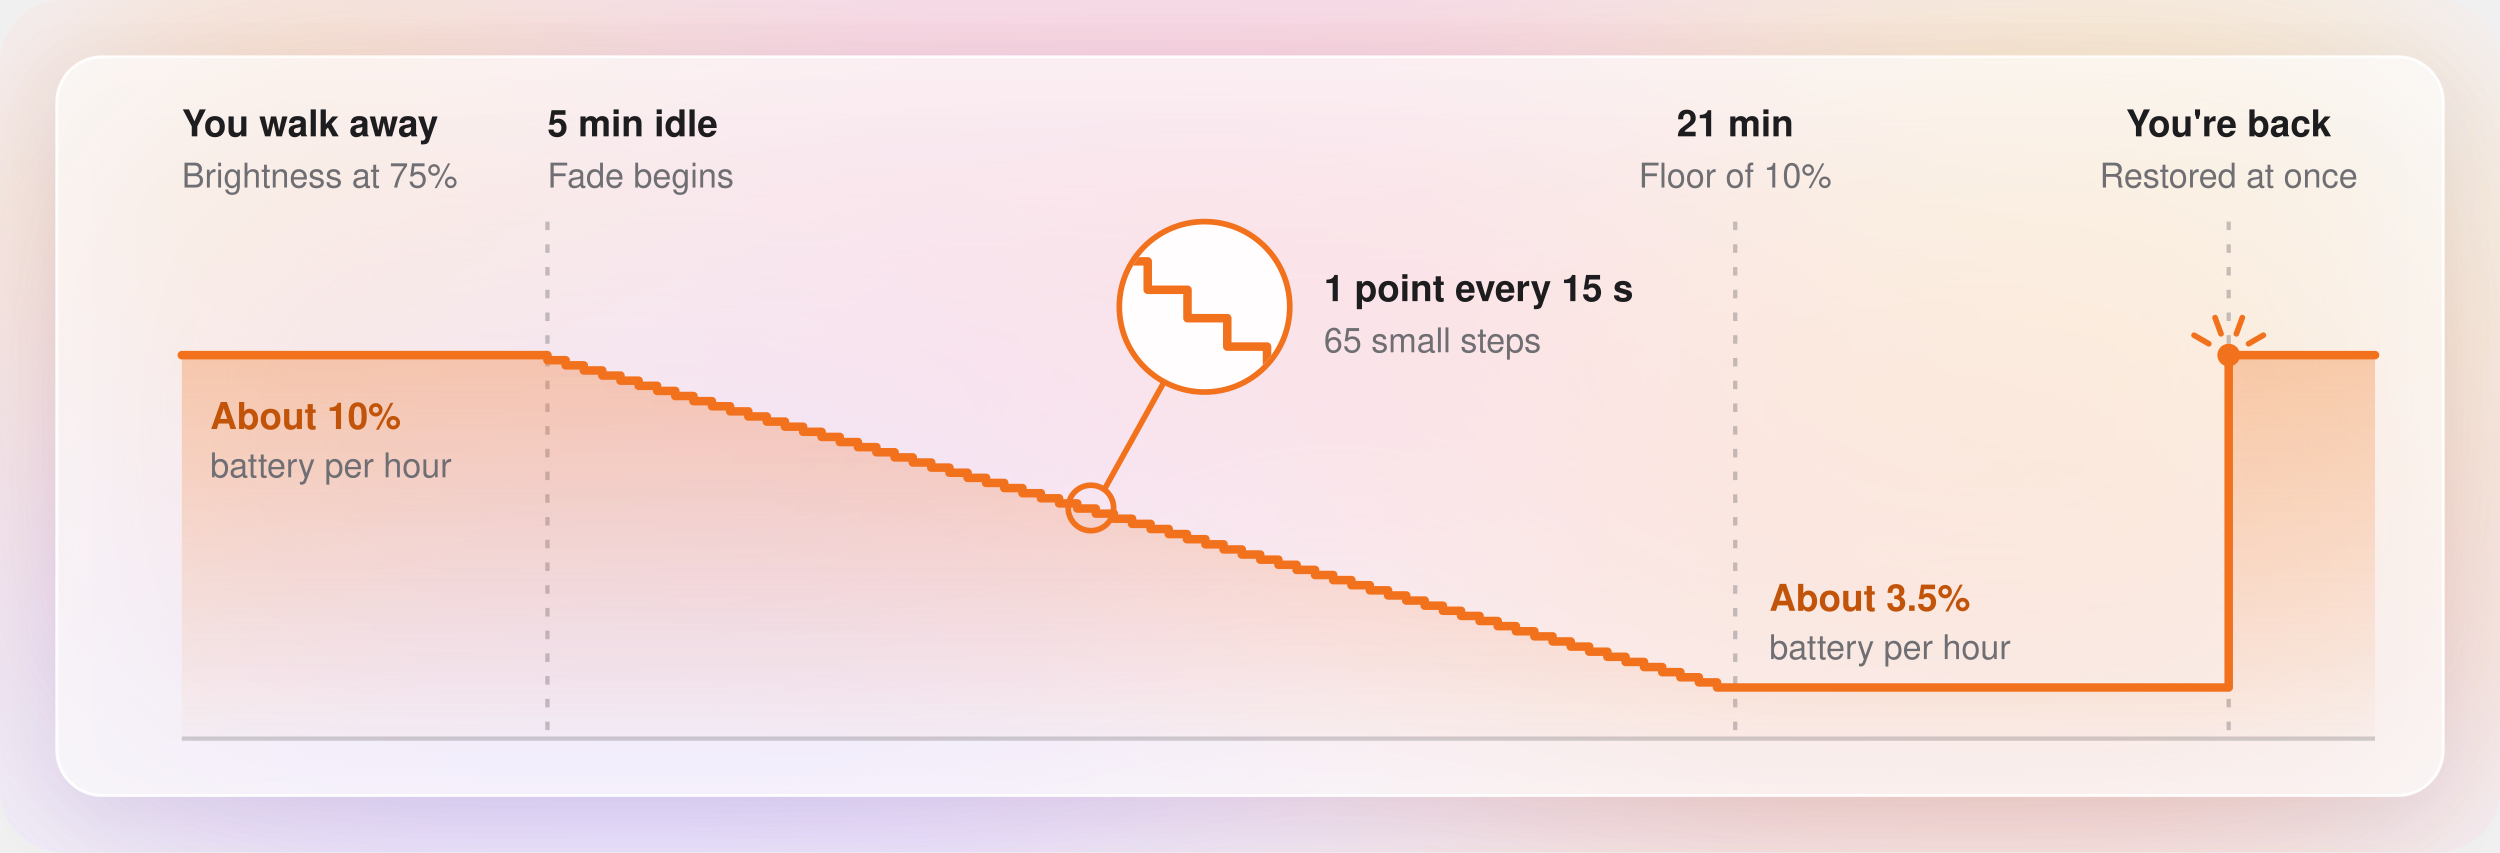
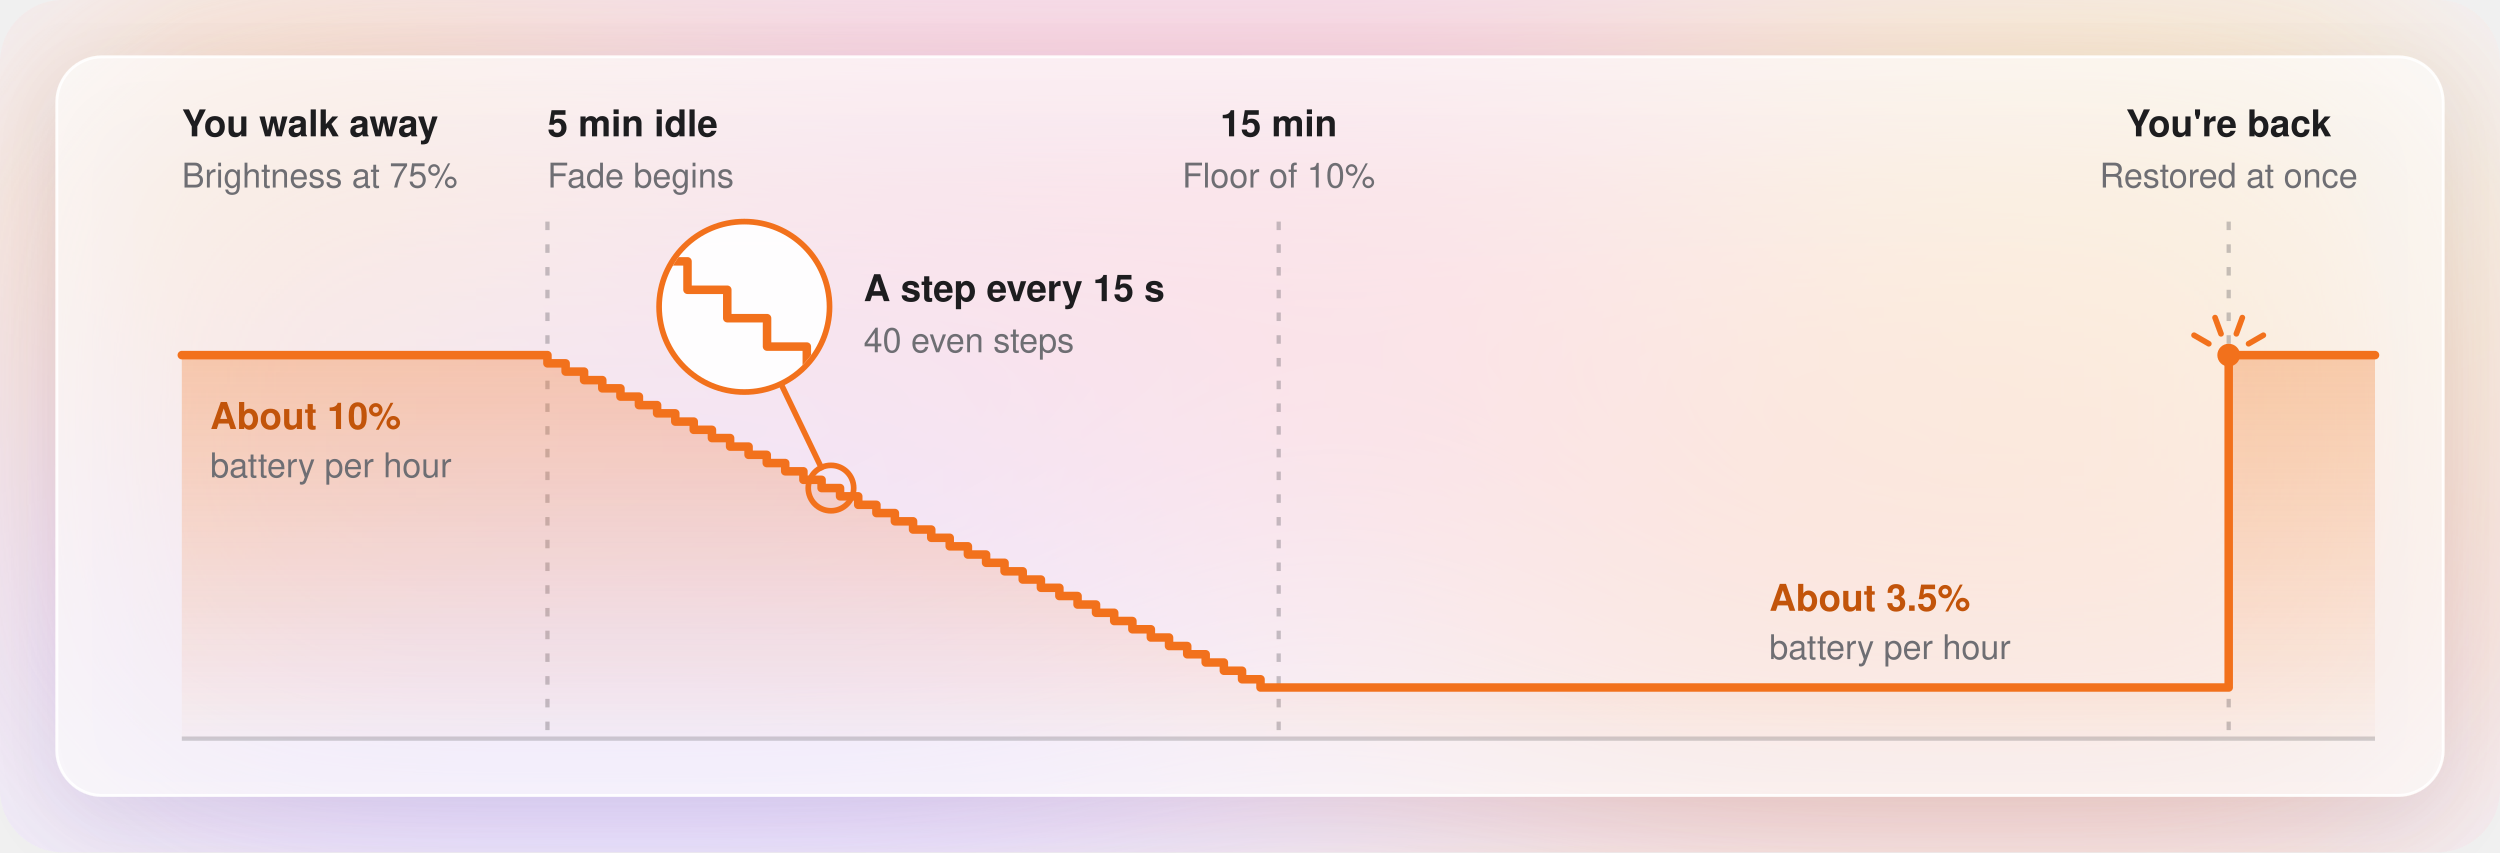
- <svg xmlns="http://www.w3.org/2000/svg" width="880" height="300" viewBox="0 0 880 300" role="img" aria-label="Brightness holds for 5 minutes of idle, steps down to 10% by 21 minutes, and jumps back when you return">
+ <svg xmlns="http://www.w3.org/2000/svg" width="880" height="300" viewBox="0 0 880 300" role="img" aria-label="Brightness holds for 5 minutes of idle, steps down to 10% over the next 10 minutes, and jumps back when you return">
  <style>
    text { font-family: -apple-system, BlinkMacSystemFont, "SF Pro Text", "Segoe UI", Helvetica, Arial, sans-serif; fill: #1D1D1F; }
    .label { font-size: 13px; font-weight: 600; }
    .note { font-size: 12px; fill: #6E6E73; }
    .text-orange { fill: #C2540A; }
    .fill-orange { fill: #F2711C; }
    .stroke-orange { stroke: #F2711C; }
    .line { fill: none; stroke-width: 3; stroke-linecap: round; stroke-linejoin: round; }
    .thin { fill: none; stroke-width: 2; stroke-linecap: round; stroke-linejoin: round; }
    .rule { fill: none; stroke: #3C3C43; stroke-opacity: 0.22; stroke-width: 1.5; }
    .dash { fill: none; stroke: #3C3C43; stroke-opacity: 0.28; stroke-width: 1.5; stroke-dasharray: 3 5; }
    .glass { fill: #FFFFFF; fill-opacity: 0.66; stroke: #FFFFFF; stroke-opacity: 0.9; stroke-width: 1; }
    .surface { fill: #FFFFFF; fill-opacity: 0.92; stroke: #C7C7CC; stroke-width: 1.5; }
  </style>
  <defs>
    <clipPath id="card">
      <rect width="880" height="300" rx="22" />
    </clipPath>
    <filter id="blur" x="-50%" y="-50%" width="200%" height="200%">
      <feGaussianBlur stdDeviation="70" />
    </filter>
    <filter id="lift" x="-10%" y="-10%" width="120%" height="130%">
      <feDropShadow dx="0" dy="8" stdDeviation="14" flood-color="#2A1F5C" flood-opacity="0.12" />
    </filter>
    <linearGradient id="glow" x1="0" y1="0" x2="0" y2="1">
      <stop offset="0" stop-color="#F2711C" stop-opacity="0.30" />
      <stop offset="1" stop-color="#F2711C" stop-opacity="0.02" />
    </linearGradient>
    <clipPath id="lens">
-       <circle cx="424" cy="108" r="29" />
+       <circle cx="262" cy="108" r="29" />
    </clipPath>
  </defs>
  <g clip-path="url(#card)">
    <rect width="880" height="300" fill="#F2F1F8" />
    <g filter="url(#blur)" opacity="0.75">
      <circle cx="70.4" cy="45" r="230" fill="#FFB36B" />
      <circle cx="440" cy="-15" r="230" fill="#FF8FA8" />
      <circle cx="809.6" cy="90" r="220" fill="#FFCF7A" />
      <circle cx="220" cy="345" r="220" fill="#C9A6FF" />
      <circle cx="704" cy="330" r="210" fill="#FF9E7A" />
    </g>
  </g>
  <rect x="20" y="20" width="840" height="260" rx="16" class="glass" filter="url(#lift)" />
  <text x="64" y="48" class="label">You walk away</text>
  <text x="64" y="66" class="note">Brightness at 75%</text>
  <text x="192.7" y="48" class="label">5 min idle</text>
  <text x="192.7" y="66" class="note">Fade begins</text>
-   <text x="610.8" y="48" text-anchor="middle" class="label">21 min</text>
-   <text x="610.8" y="66" text-anchor="middle" class="note">Floor of 10%</text>
+   <text x="450.1" y="48" text-anchor="middle" class="label">15 min</text>
+   <text x="450.1" y="66" text-anchor="middle" class="note">Floor of 10%</text>
  <text x="784.5" y="48" text-anchor="middle" class="label">You're back</text>
  <text x="784.5" y="66" text-anchor="middle" class="note">Restored at once</text>
-   <path d="M192.7 78 V260 M610.8 78 V260 M784.5 78 V260" class="dash" />
-   <path d="M64 125 H192.7 V126.8 H199.1 V128.6 H205.5 V130.4 H212 V132.2 H218.4 V134 H224.8 V135.8 H231.3 V137.6 H237.7 V139.4 H244.1 V141.2 H250.6 V143 H257 V144.8 H263.4 V146.6 H269.9 V148.4 H276.3 V150.2 H282.7 V152 H289.2 V153.8 H295.6 V155.6 H302 V157.4 H308.5 V159.2 H314.9 V161 H321.3 V162.8 H327.8 V164.6 H334.2 V166.4 H340.6 V168.2 H347.1 V170 H353.5 V171.8 H359.9 V173.6 H366.4 V175.4 H372.8 V177.2 H379.2 V179 H385.7 V180.8 H392.1 V182.6 H398.5 V184.4 H405 V186.2 H411.4 V188 H417.8 V189.8 H424.3 V191.6 H430.7 V193.4 H437.1 V195.2 H443.6 V197 H450 V198.8 H456.4 V200.6 H462.9 V202.4 H469.3 V204.2 H475.7 V206 H482.2 V207.8 H488.6 V209.6 H495 V211.4 H501.5 V213.2 H507.9 V215 H514.3 V216.8 H520.8 V218.6 H527.2 V220.4 H533.6 V222.2 H540.1 V224 H546.5 V225.8 H552.9 V227.6 H559.4 V229.4 H565.8 V231.2 H572.2 V233 H578.7 V234.8 H585.1 V236.6 H591.5 V238.4 H598 V240.2 H604.4 V242 H610.8 H784.5 V125 H836 V260 H64 Z" fill="url(#glow)" />
-   <path d="M64 125 H192.7 V126.8 H199.1 V128.6 H205.5 V130.4 H212 V132.2 H218.4 V134 H224.8 V135.8 H231.3 V137.6 H237.7 V139.4 H244.1 V141.2 H250.6 V143 H257 V144.8 H263.4 V146.6 H269.9 V148.4 H276.3 V150.2 H282.7 V152 H289.2 V153.8 H295.6 V155.6 H302 V157.4 H308.5 V159.2 H314.9 V161 H321.3 V162.8 H327.8 V164.6 H334.2 V166.4 H340.6 V168.2 H347.1 V170 H353.5 V171.8 H359.9 V173.6 H366.4 V175.4 H372.8 V177.2 H379.2 V179 H385.7 V180.8 H392.1 V182.6 H398.5 V184.4 H405 V186.2 H411.4 V188 H417.8 V189.8 H424.3 V191.6 H430.7 V193.4 H437.1 V195.2 H443.6 V197 H450 V198.8 H456.4 V200.6 H462.9 V202.4 H469.3 V204.2 H475.7 V206 H482.2 V207.8 H488.6 V209.6 H495 V211.4 H501.5 V213.2 H507.9 V215 H514.3 V216.8 H520.8 V218.6 H527.2 V220.4 H533.6 V222.2 H540.1 V224 H546.5 V225.8 H552.9 V227.6 H559.4 V229.4 H565.8 V231.2 H572.2 V233 H578.7 V234.8 H585.1 V236.6 H591.5 V238.4 H598 V240.2 H604.4 V242 H610.8 H784.5 V125 H836" class="line stroke-orange" />
+   <path d="M192.7 78 V260 M450.1 78 V260 M784.5 78 V260" class="dash" />
+   <path d="M64 125 H192.7 V127.9 H199.1 V130.8 H205.6 V133.8 H212.0 V136.7 H218.4 V139.6 H224.9 V142.6 H231.3 V145.5 H237.7 V148.4 H244.2 V151.3 H250.6 V154.2 H257.0 V157.2 H263.5 V160.1 H269.9 V163.0 H276.4 V165.9 H282.8 V168.9 H289.2 V171.8 H295.7 V174.7 H302.1 V177.7 H308.5 V180.6 H315.0 V183.5 H321.4 V186.4 H327.8 V189.3 H334.3 V192.3 H340.7 V195.2 H347.1 V198.1 H353.6 V201.1 H360.0 V204.0 H366.4 V206.9 H372.9 V209.8 H379.3 V212.8 H385.8 V215.7 H392.2 V218.6 H398.6 V221.5 H405.1 V224.4 H411.5 V227.4 H417.9 V230.3 H424.4 V233.2 H430.8 V236.1 H437.2 V239.1 H443.7 V242.0 H450.1 H784.5 V125 H836 V260 H64 Z" fill="url(#glow)" />
+   <path d="M64 125 H192.7 V127.9 H199.1 V130.8 H205.6 V133.8 H212.0 V136.7 H218.4 V139.6 H224.9 V142.6 H231.3 V145.5 H237.7 V148.4 H244.2 V151.3 H250.6 V154.2 H257.0 V157.2 H263.5 V160.1 H269.9 V163.0 H276.4 V165.9 H282.8 V168.9 H289.2 V171.8 H295.7 V174.7 H302.1 V177.7 H308.5 V180.6 H315.0 V183.5 H321.4 V186.4 H327.8 V189.3 H334.3 V192.3 H340.7 V195.2 H347.1 V198.1 H353.6 V201.1 H360.0 V204.0 H366.4 V206.9 H372.9 V209.8 H379.3 V212.8 H385.8 V215.7 H392.2 V218.6 H398.6 V221.5 H405.1 V224.4 H411.5 V227.4 H417.9 V230.3 H424.4 V233.2 H430.8 V236.1 H437.2 V239.1 H443.7 V242.0 H450.1 H784.5 V125 H836" class="line stroke-orange" />
  <path d="M64 260 H836" class="rule" />
  <text x="74" y="151" class="label text-orange">About 10%</text>
  <text x="74" y="168" class="note">battery per hour</text>
  <text x="622.8" y="215" class="label text-orange">About 3.5%</text>
  <text x="622.8" y="232" class="note">battery per hour</text>
-   <circle cx="384" cy="178.8" r="8" class="thin stroke-orange" />
-   <path d="M389 171.8 L410 134" class="thin stroke-orange" stroke-width="1.5" />
-   <circle cx="424" cy="108" r="30" class="surface" />
-   <path d="M390 92 H404 V102 H418 V112 H432 V122 H446 V132 H460" clip-path="url(#lens)" class="line stroke-orange" />
-   <circle cx="424" cy="108" r="30" class="thin stroke-orange" stroke-width="1.5" />
-   <text x="466" y="106" class="label">1 point every 15 s</text>
-   <text x="466" y="124" class="note">65 small steps</text>
+   <circle cx="292.5" cy="171.8" r="8" class="thin stroke-orange" />
+   <path d="M289.1 164.6 L274.9 135.1" class="thin stroke-orange" stroke-width="1.5" />
+   <circle cx="262" cy="108" r="30" class="surface" />
+   <path d="M228 92 H242 V102 H256 V112 H270 V122 H284 V132 H298" clip-path="url(#lens)" class="line stroke-orange" />
+   <circle cx="262" cy="108" r="30" class="thin stroke-orange" stroke-width="1.5" />
+   <text x="304" y="106" class="label">A step every 15 s</text>
+   <text x="304" y="124" class="note">40 even steps</text>
  <path d="M777.5 121 L772.3 118 M781.8 117.5 L779.7 111.8 M787.2 117.5 L789.3 111.8 M791.5 121 L796.7 118" class="thin stroke-orange" />
  <circle cx="784.5" cy="125" r="4" class="fill-orange" />
</svg>
